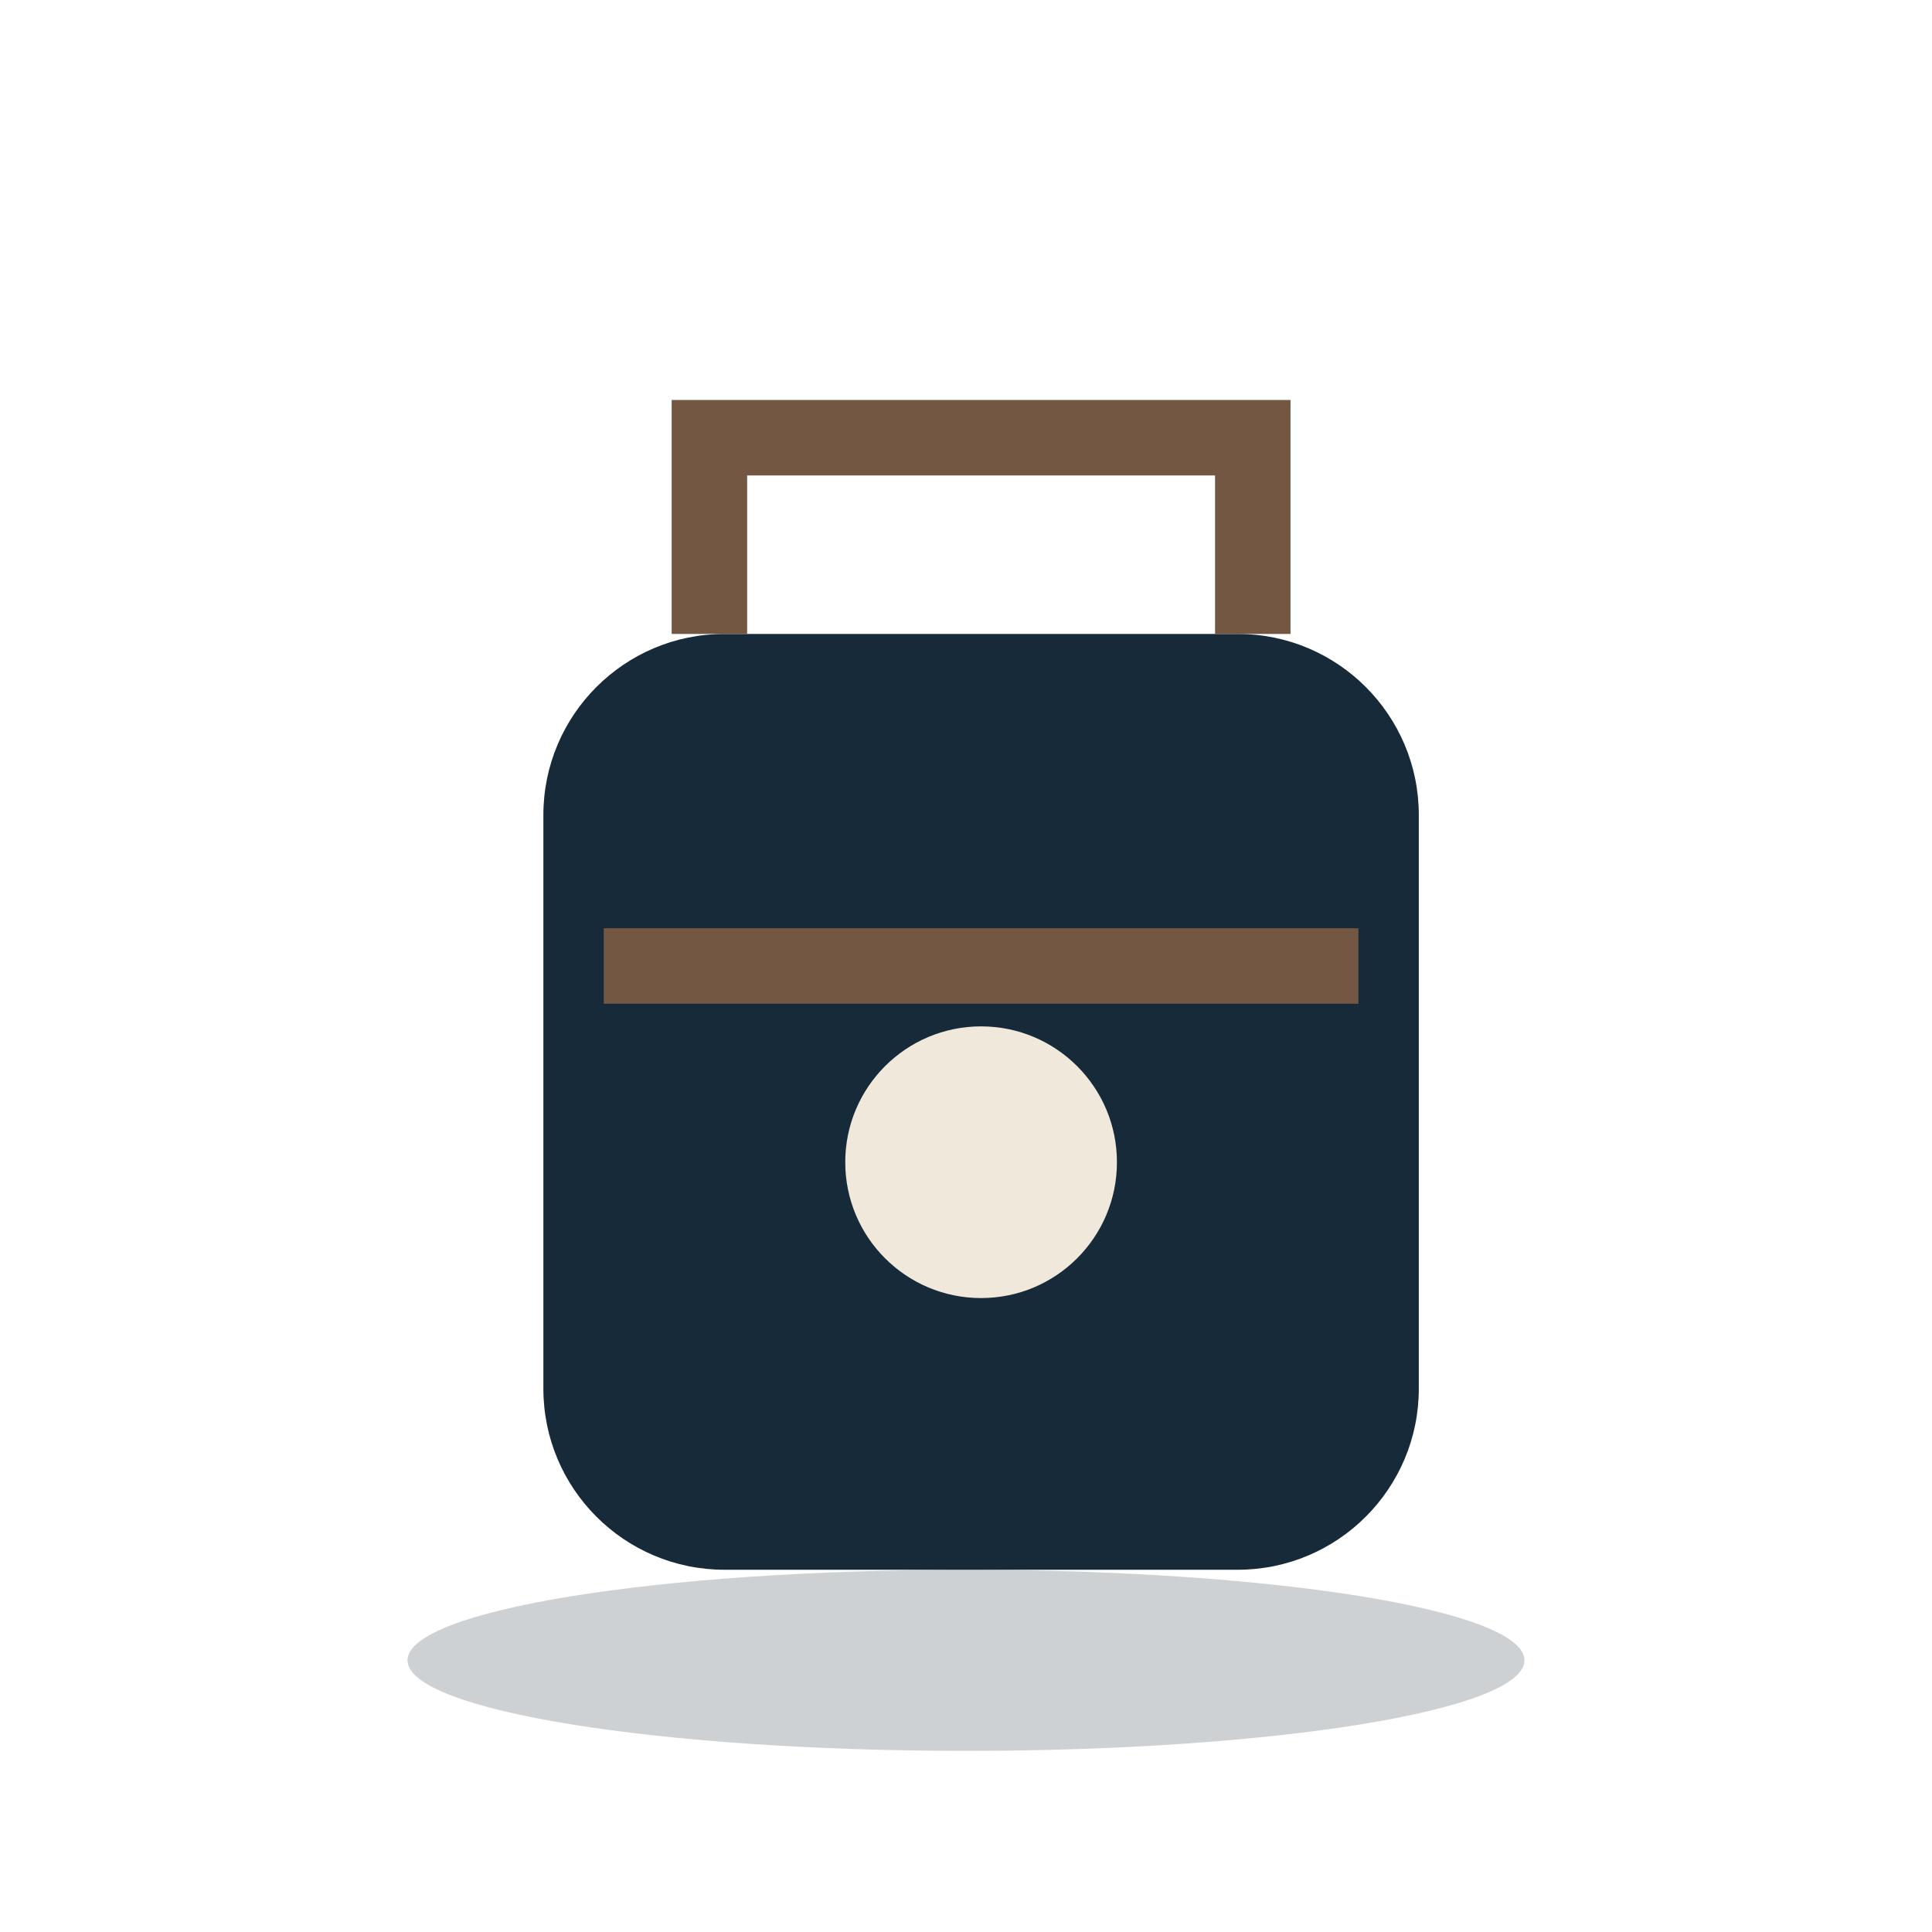
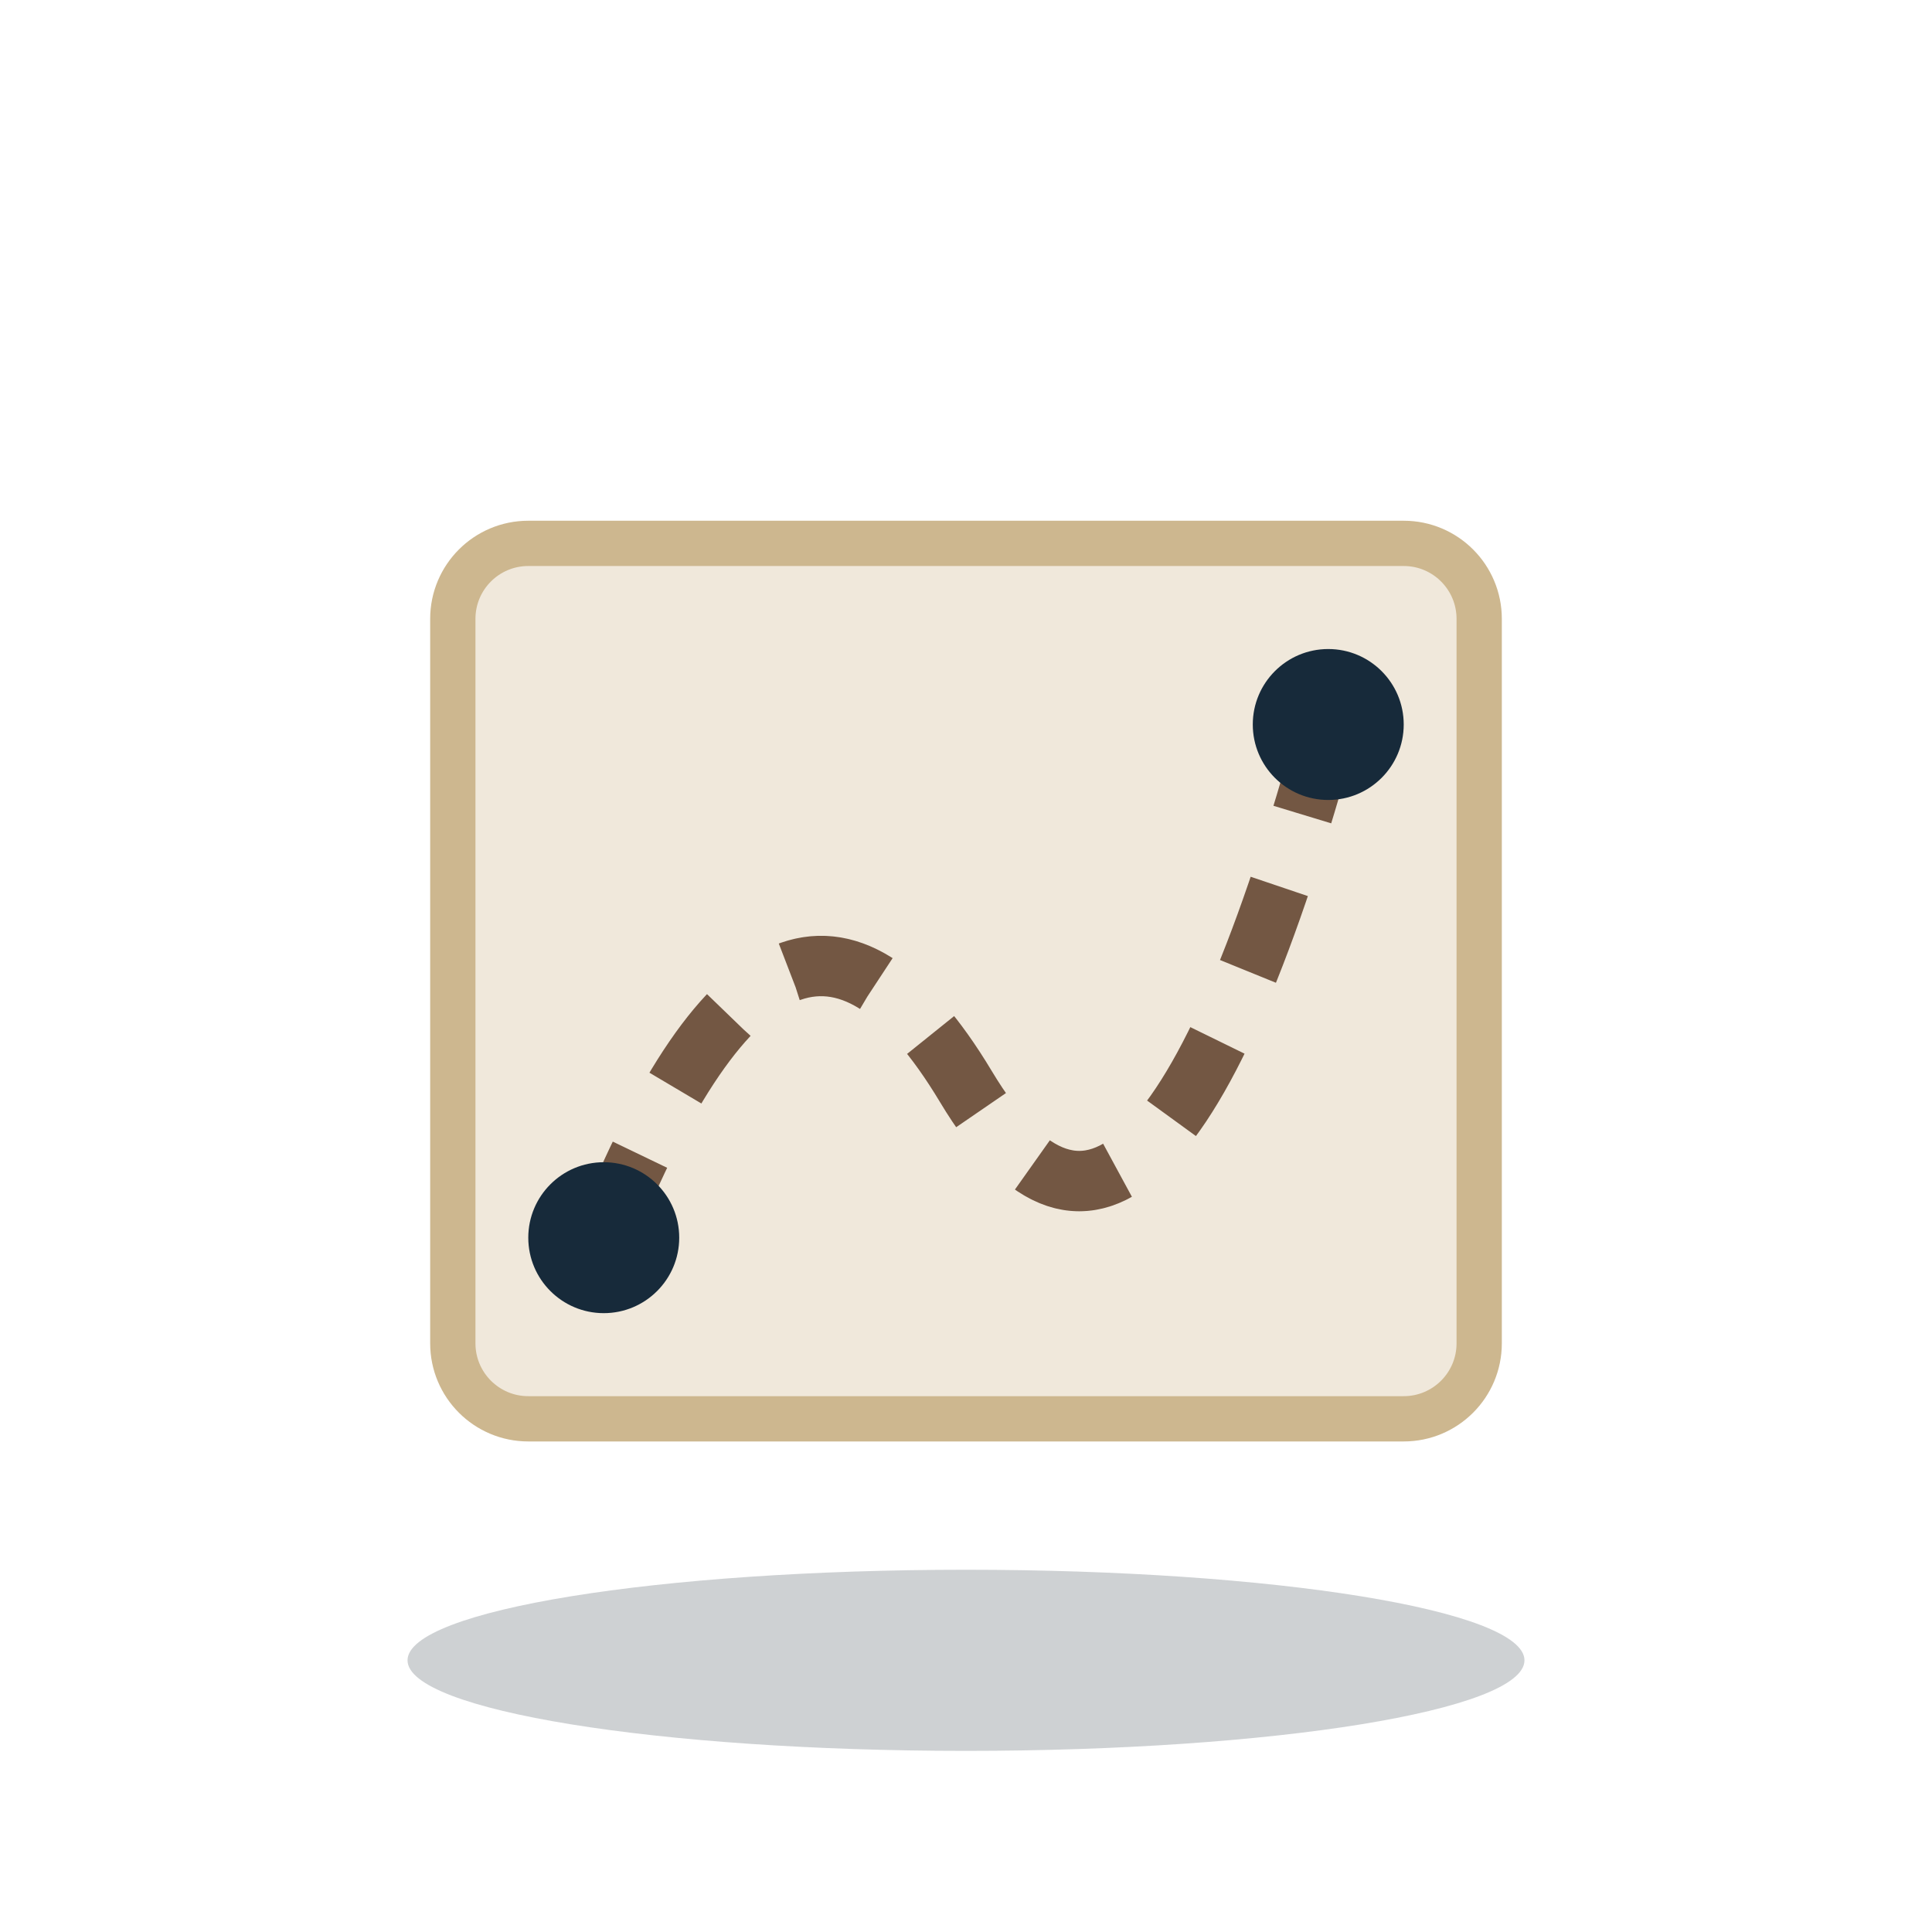
<svg xmlns="http://www.w3.org/2000/svg" width="128" height="128" viewBox="0 0 128 128">
  <ellipse cx="64" cy="110" rx="37" ry="6" fill="#0a1824" opacity=".2" />
-   <rect x="36" y="42" width="58" height="62" rx="12" fill="#172A3A" />
-   <path d="M47 42V29h36v13M40 64h50" stroke="#735743" stroke-width="5" fill="none" />
-   <circle cx="65" cy="77" r="9" fill="#F0E8DB" />
+   <rect x="30" y="36" width="68" height="58" rx="5" fill="#F0E8DB" stroke="#CDB78F" stroke-width="3" />
+   <path d="M40 82q12-30 24-10t24-24" fill="none" stroke="#735743" stroke-width="4" stroke-dasharray="6 5" />
+   <circle cx="40" cy="82" r="5" fill="#172A3A" />
+   <circle cx="88" cy="48" r="5" fill="#172A3A" />
</svg>
